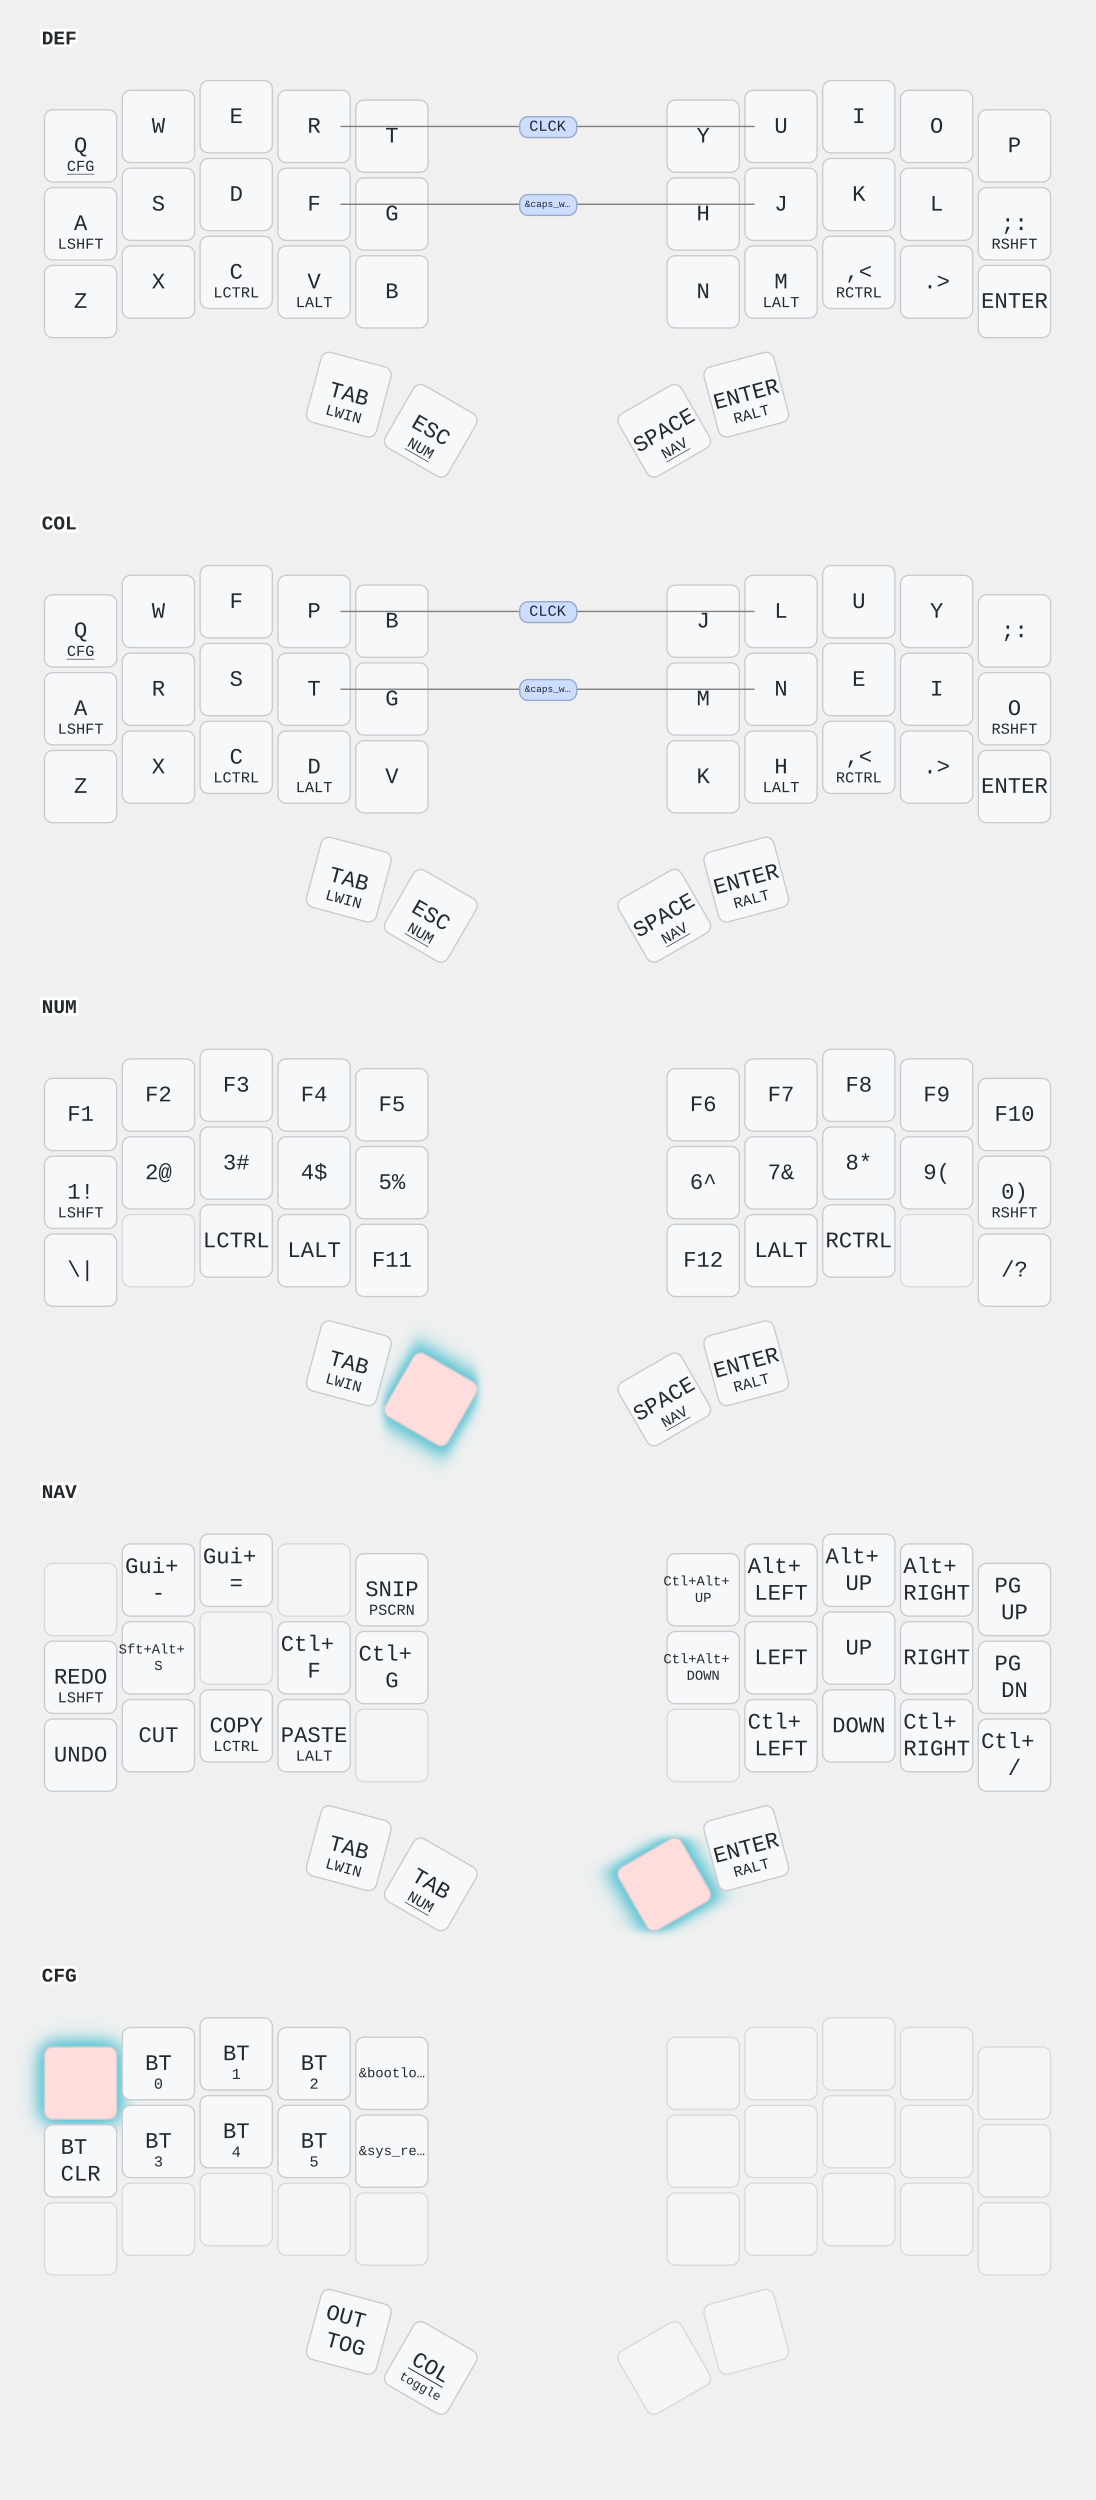
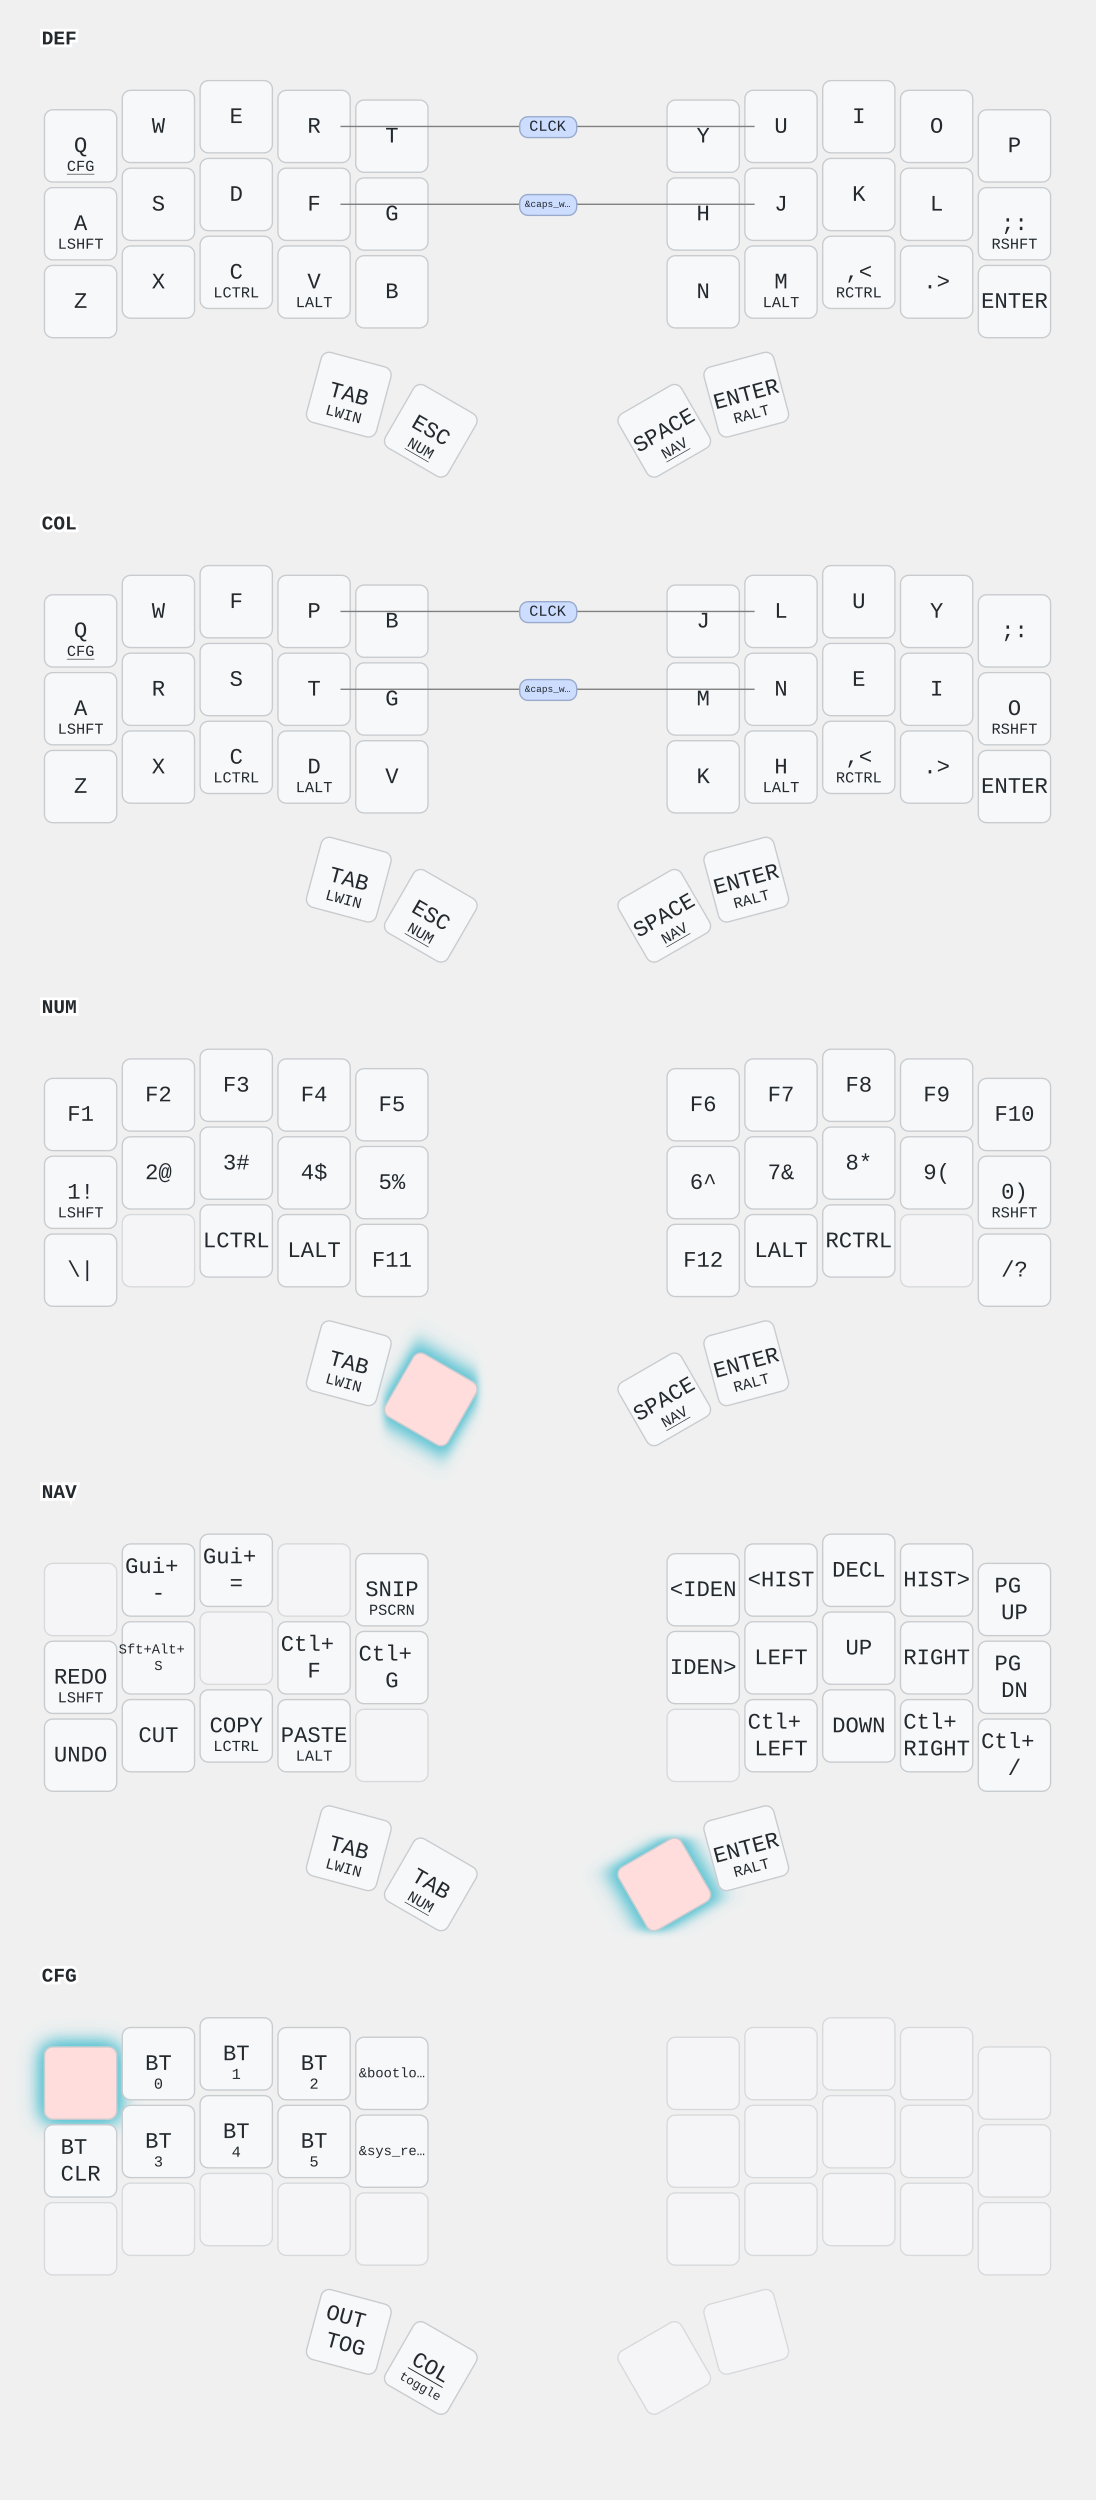
<svg xmlns="http://www.w3.org/2000/svg" xmlns:xlink="http://www.w3.org/1999/xlink" width="788" height="1799" viewBox="0 0 788 1799" class="keymap">
  <defs>/* start glyphs */
<svg id="mdi:content-cut">
      <svg id="mdi-content-cut" viewBox="0 0 24 24">
        <path d="M19,3L13,9L15,11L22,4V3M12,12.5A0.5,0.5 0 0,1 11.5,12A0.5,0.5 0 0,1 12,11.5A0.5,0.5 0 0,1 12.5,12A0.5,0.5 0 0,1 12,12.5M6,20A2,2 0 0,1 4,18C4,16.89 4.9,16 6,16A2,2 0 0,1 8,18C8,19.11 7.1,20 6,20M6,8A2,2 0 0,1 4,6C4,4.89 4.9,4 6,4A2,2 0 0,1 8,6C8,7.11 7.1,8 6,8M9.64,7.64C9.87,7.14 10,6.59 10,6A4,4 0 0,0 6,2A4,4 0 0,0 2,6A4,4 0 0,0 6,10C6.59,10 7.14,9.87 7.64,9.64L10,12L7.64,14.36C7.14,14.13 6.59,14 6,14A4,4 0 0,0 2,18A4,4 0 0,0 6,22A4,4 0 0,0 10,18C10,17.41 9.87,16.86 9.64,16.36L12,14L19,21H22V20L9.64,7.64Z" />
+       </svg>
+     </svg>
+     <svg id="mdi:pencil">
+       <svg id="mdi-pencil" viewBox="0 0 24 24">
+         <path d="M20.71,7.04C21.1,6.65 21.1,6 20.71,5.63L18.37,3.29C18,2.9 17.35,2.9 16.96,3.29L15.12,5.12L18.87,8.87M3,17.25V21H6.75L17.81,9.93L14.06,6.18L3,17.25Z" />
+       </svg>
+     </svg>
+     <svg id="mdi:step-backward-2">
+       <svg id="mdi-step-backward-2" viewBox="0 0 24 24">
+         <path d="M17,5H14V19H17V5M12,5L1,12L12,19V5M22,5H19V19H22V5Z" />
+       </svg>
+     </svg>
+     <svg id="mdi:step-forward-2">
+       <svg id="mdi-step-forward-2" viewBox="0 0 24 24">
+         <path d="M7,5H10V19H7V5M12,5L23,12L12,19V5M2,5H5V19H2V5Z" />
+       </svg>
+     </svg>
+     <svg id="mdi:tag-outline">
+       <svg id="mdi-tag-outline" viewBox="0 0 24 24">
+         <path d="M21.41 11.58L12.41 2.58A2 2 0 0 0 11 2H4A2 2 0 0 0 2 4V11A2 2 0 0 0 2.59 12.42L11.59 21.42A2 2 0 0 0 13 22A2 2 0 0 0 14.41 21.41L21.41 14.41A2 2 0 0 0 22 13A2 2 0 0 0 21.41 11.58M13 20L4 11V4H11L20 13M6.5 5A1.5 1.5 0 1 1 5 6.5A1.5 1.5 0 0 1 6.5 5Z" />
      </svg>
    </svg>
    <svg id="mdi:undo">
      <svg id="mdi-undo" viewBox="0 0 24 24">
        <path d="M12.5,8C9.85,8 7.45,9 5.6,10.6L2,7V16H11L7.38,12.38C8.77,11.22 10.54,10.5 12.5,10.5C16.04,10.5 19.05,12.81 20.1,16L22.47,15.22C21.08,11.03 17.15,8 12.5,8Z" />
      </svg>
    </svg>
  </defs>/* end glyphs */
<style>/* inherit to force styles through use tags */
svg path {
    fill: inherit;
}

/* font and background color specifications */
svg.keymap {
    font-family: SFMono-Regular,Consolas,Liberation Mono,Menlo,monospace;
    font-size: 14px;
    font-kerning: normal;
    text-rendering: optimizeLegibility;
    fill: #24292e;
}

/* default key styling */
rect.key {
    fill: #f6f8fa;
}

rect.key, rect.combo {
    stroke: #c9cccf;
    stroke-width: 1;
}

/* default key side styling, only used is draw_key_sides is set */
rect.side {
    filter: brightness(90%);
}

/* color accent for combo boxes */
rect.combo, rect.combo-separate {
    fill: #cdf;
}

/* color accent for held keys */
rect.held, rect.combo.held {
    fill: #fdd;
}

/* color accent for ghost (optional) keys */
rect.ghost, rect.combo.ghost {
    stroke-dasharray: 4, 4;
    stroke-width: 2;
}

text {
    text-anchor: middle;
    dominant-baseline: middle;
}

/* styling for layer labels */
text.label {
    font-weight: bold;
    text-anchor: start;
    stroke: white;
    stroke-width: 4;
    paint-order: stroke;
}

/* styling for optional footer */
text.footer {
    text-anchor: end;
    dominant-baseline: auto;
    stroke: white;
    stroke-width: 4;
    paint-order: stroke;
}

/* styling for combo tap, and key hold/shifted label text */
text.combo, text.hold, text.shifted {
    font-size: 11px;
}

text.hold {
    text-anchor: middle;
    dominant-baseline: auto;
}

text.shifted {
    text-anchor: middle;
    dominant-baseline: hanging;
}

text.layer-activator {
    text-decoration: underline;
}

/* styling for hold/shifted label text in combo box */
text.combo.hold, text.combo.shifted {
    font-size: 8px;
}

/* lighter symbol for transparent keys */
text.trans {
    fill: #7b7e81;
}

/* styling for combo dendrons */
path.combo {
    stroke-width: 1;
    stroke: gray;
    fill: none;
}

/* Start Tabler Icons Cleanup */
/* cannot use height/width with glyphs */
.icon-tabler &gt; path {
    fill: inherit;
    stroke: inherit;
    stroke-width: 2;
}
/* hide tabler's default box */
.icon-tabler &gt; path[stroke="none"][fill="none"] {
    visibility: hidden;
}
/* End Tabler Icons Cleanup */

.none, .trans, .ghost {
  opacity: 0.8;
}

/* color accent for combo boxes */
rect.combo, rect.combo-separate {
    fill: #CCDDFF;
    stroke: #99AACC;
}

/* rect.held, rect.combo.held { */
.held {
  opacity: 1.0;
  filter: drop-shadow(0px 0px 6px #4FC0D0);  /* #7979EC); */
}

text.key.tap {
  font-size: 16px;
  /* font-weight: 900; */
}

text.hold, text.shifted {
  /* font-size: 9px; */
  font-weight: normal;
}

text.combo {
  /* font-size: 11px; */
  /* font-weight: bold; */
}
</style>
  <g transform="translate(30, 0)" class="layer-DEF">
    <text x="0" y="28" class="label" id="DEF">DEF</text>
    <g transform="translate(0, 56)">
      <g transform="translate(28, 49)" class="key keypos-0">
        <rect rx="6" ry="6" x="-26" y="-26" width="52" height="52" class="key" />
        <text x="0" y="0" class="key tap">Q</text>
        <a href="#CFG">
          <text x="0" y="18" class="key hold layer-activator">CFG</text>
        </a>
      </g>
      <g transform="translate(84, 35)" class="key keypos-1">
        <rect rx="6" ry="6" x="-26" y="-26" width="52" height="52" class="key" />
        <text x="0" y="0" class="key tap">W</text>
      </g>
      <g transform="translate(140, 28)" class="key keypos-2">
        <rect rx="6" ry="6" x="-26" y="-26" width="52" height="52" class="key" />
        <text x="0" y="0" class="key tap">E</text>
      </g>
      <g transform="translate(196, 35)" class="key keypos-3">
        <rect rx="6" ry="6" x="-26" y="-26" width="52" height="52" class="key" />
        <text x="0" y="0" class="key tap">R</text>
      </g>
      <g transform="translate(252, 42)" class="key keypos-4">
        <rect rx="6" ry="6" x="-26" y="-26" width="52" height="52" class="key" />
        <text x="0" y="0" class="key tap">T</text>
      </g>
      <g transform="translate(476, 42)" class="key keypos-5">
        <rect rx="6" ry="6" x="-26" y="-26" width="52" height="52" class="key" />
        <text x="0" y="0" class="key tap">Y</text>
      </g>
      <g transform="translate(532, 35)" class="key keypos-6">
        <rect rx="6" ry="6" x="-26" y="-26" width="52" height="52" class="key" />
        <text x="0" y="0" class="key tap">U</text>
      </g>
      <g transform="translate(588, 28)" class="key keypos-7">
        <rect rx="6" ry="6" x="-26" y="-26" width="52" height="52" class="key" />
        <text x="0" y="0" class="key tap">I</text>
      </g>
      <g transform="translate(644, 35)" class="key keypos-8">
        <rect rx="6" ry="6" x="-26" y="-26" width="52" height="52" class="key" />
        <text x="0" y="0" class="key tap">O</text>
      </g>
      <g transform="translate(700, 49)" class="key keypos-9">
        <rect rx="6" ry="6" x="-26" y="-26" width="52" height="52" class="key" />
        <text x="0" y="0" class="key tap">P</text>
      </g>
      <g transform="translate(28, 105)" class="key keypos-10">
        <rect rx="6" ry="6" x="-26" y="-26" width="52" height="52" class="key" />
        <text x="0" y="0" class="key tap">A</text>
        <text x="0" y="18" class="key hold">LSHFT</text>
      </g>
      <g transform="translate(84, 91)" class="key keypos-11">
        <rect rx="6" ry="6" x="-26" y="-26" width="52" height="52" class="key" />
        <text x="0" y="0" class="key tap">S</text>
      </g>
      <g transform="translate(140, 84)" class="key keypos-12">
        <rect rx="6" ry="6" x="-26" y="-26" width="52" height="52" class="key" />
        <text x="0" y="0" class="key tap">D</text>
      </g>
      <g transform="translate(196, 91)" class="key keypos-13">
        <rect rx="6" ry="6" x="-26" y="-26" width="52" height="52" class="key" />
        <text x="0" y="0" class="key tap">F</text>
      </g>
      <g transform="translate(252, 98)" class="key keypos-14">
        <rect rx="6" ry="6" x="-26" y="-26" width="52" height="52" class="key" />
        <text x="0" y="0" class="key tap">G</text>
      </g>
      <g transform="translate(476, 98)" class="key keypos-15">
        <rect rx="6" ry="6" x="-26" y="-26" width="52" height="52" class="key" />
        <text x="0" y="0" class="key tap">H</text>
      </g>
      <g transform="translate(532, 91)" class="key keypos-16">
        <rect rx="6" ry="6" x="-26" y="-26" width="52" height="52" class="key" />
        <text x="0" y="0" class="key tap">J</text>
      </g>
      <g transform="translate(588, 84)" class="key keypos-17">
        <rect rx="6" ry="6" x="-26" y="-26" width="52" height="52" class="key" />
        <text x="0" y="0" class="key tap">K</text>
      </g>
      <g transform="translate(644, 91)" class="key keypos-18">
        <rect rx="6" ry="6" x="-26" y="-26" width="52" height="52" class="key" />
        <text x="0" y="0" class="key tap">L</text>
      </g>
      <g transform="translate(700, 105)" class="key keypos-19">
        <rect rx="6" ry="6" x="-26" y="-26" width="52" height="52" class="key" />
        <text x="0" y="0" class="key tap">;:</text>
        <text x="0" y="18" class="key hold">RSHFT</text>
      </g>
      <g transform="translate(28, 161)" class="key keypos-20">
        <rect rx="6" ry="6" x="-26" y="-26" width="52" height="52" class="key" />
        <text x="0" y="0" class="key tap">Z</text>
      </g>
      <g transform="translate(84, 147)" class="key keypos-21">
        <rect rx="6" ry="6" x="-26" y="-26" width="52" height="52" class="key" />
        <text x="0" y="0" class="key tap">X</text>
      </g>
      <g transform="translate(140, 140)" class="key keypos-22">
        <rect rx="6" ry="6" x="-26" y="-26" width="52" height="52" class="key" />
        <text x="0" y="0" class="key tap">C</text>
        <text x="0" y="18" class="key hold">LCTRL</text>
      </g>
      <g transform="translate(196, 147)" class="key keypos-23">
        <rect rx="6" ry="6" x="-26" y="-26" width="52" height="52" class="key" />
        <text x="0" y="0" class="key tap">V</text>
        <text x="0" y="18" class="key hold">LALT</text>
      </g>
      <g transform="translate(252, 154)" class="key keypos-24">
        <rect rx="6" ry="6" x="-26" y="-26" width="52" height="52" class="key" />
        <text x="0" y="0" class="key tap">B</text>
      </g>
      <g transform="translate(476, 154)" class="key keypos-25">
        <rect rx="6" ry="6" x="-26" y="-26" width="52" height="52" class="key" />
        <text x="0" y="0" class="key tap">N</text>
      </g>
      <g transform="translate(532, 147)" class="key keypos-26">
        <rect rx="6" ry="6" x="-26" y="-26" width="52" height="52" class="key" />
        <text x="0" y="0" class="key tap">M</text>
        <text x="0" y="18" class="key hold">LALT</text>
      </g>
      <g transform="translate(588, 140)" class="key keypos-27">
        <rect rx="6" ry="6" x="-26" y="-26" width="52" height="52" class="key" />
        <text x="0" y="0" class="key tap">,&lt;</text>
        <text x="0" y="18" class="key hold">RCTRL</text>
      </g>
      <g transform="translate(644, 147)" class="key keypos-28">
        <rect rx="6" ry="6" x="-26" y="-26" width="52" height="52" class="key" />
        <text x="0" y="0" class="key tap">.&gt;</text>
      </g>
      <g transform="translate(700, 161)" class="key keypos-29">
        <rect rx="6" ry="6" x="-26" y="-26" width="52" height="52" class="key" />
        <text x="0" y="0" class="key tap">ENTER</text>
      </g>
      <g transform="translate(221, 228) rotate(15.0)" class="key keypos-30">
        <rect rx="6" ry="6" x="-26" y="-26" width="52" height="52" class="key" />
        <text x="0" y="0" class="key tap">TAB</text>
        <text x="0" y="18" class="key hold">LWIN</text>
      </g>
      <g transform="translate(280, 254) rotate(30.0)" class="key keypos-31">
        <rect rx="6" ry="6" x="-26" y="-26" width="52" height="52" class="key" />
        <text x="0" y="0" class="key tap">ESC</text>
        <a href="#NUM">
          <text x="0" y="18" class="key hold layer-activator">NUM</text>
        </a>
      </g>
      <g transform="translate(448, 254) rotate(-30.0)" class="key keypos-32">
        <rect rx="6" ry="6" x="-26" y="-26" width="52" height="52" class="key" />
        <text x="0" y="0" class="key tap">SPACE</text>
        <a href="#NAV">
          <text x="0" y="18" class="key hold layer-activator">NAV</text>
        </a>
      </g>
      <g transform="translate(507, 228) rotate(-15.0)" class="key keypos-33">
        <rect rx="6" ry="6" x="-26" y="-26" width="52" height="52" class="key" />
        <text x="0" y="0" class="key tap">ENTER</text>
        <text x="0" y="18" class="key hold">RALT</text>
      </g>
      <g class="combo combopos-0">
        <path d="M364,35 l-149,0" class="combo" />
        <path d="M364,35 l149,0" class="combo" />
        <rect rx="6" ry="6" x="344" y="28" width="41" height="15" class="combo" />
        <text x="364" y="35" class="combo tap">CLCK</text>
      </g>
      <g class="combo combopos-1">
        <path d="M364,91 l-149,0" class="combo" />
        <path d="M364,91 l149,0" class="combo" />
        <rect rx="6" ry="6" x="344" y="84" width="41" height="15" class="combo" />
        <text x="364" y="91" class="combo tap">
          <tspan style="font-size: 62%">&amp;caps_w…</tspan>
        </text>
      </g>
    </g>
  </g>
  <g transform="translate(30, 349)" class="layer-COL">
    <text x="0" y="28" class="label" id="COL">COL</text>
    <g transform="translate(0, 56)">
      <g transform="translate(28, 49)" class="key keypos-0">
        <rect rx="6" ry="6" x="-26" y="-26" width="52" height="52" class="key" />
        <text x="0" y="0" class="key tap">Q</text>
        <a href="#CFG">
          <text x="0" y="18" class="key hold layer-activator">CFG</text>
        </a>
      </g>
      <g transform="translate(84, 35)" class="key keypos-1">
        <rect rx="6" ry="6" x="-26" y="-26" width="52" height="52" class="key" />
        <text x="0" y="0" class="key tap">W</text>
      </g>
      <g transform="translate(140, 28)" class="key keypos-2">
        <rect rx="6" ry="6" x="-26" y="-26" width="52" height="52" class="key" />
        <text x="0" y="0" class="key tap">F</text>
      </g>
      <g transform="translate(196, 35)" class="key keypos-3">
        <rect rx="6" ry="6" x="-26" y="-26" width="52" height="52" class="key" />
        <text x="0" y="0" class="key tap">P</text>
      </g>
      <g transform="translate(252, 42)" class="key keypos-4">
        <rect rx="6" ry="6" x="-26" y="-26" width="52" height="52" class="key" />
        <text x="0" y="0" class="key tap">B</text>
      </g>
      <g transform="translate(476, 42)" class="key keypos-5">
        <rect rx="6" ry="6" x="-26" y="-26" width="52" height="52" class="key" />
        <text x="0" y="0" class="key tap">J</text>
      </g>
      <g transform="translate(532, 35)" class="key keypos-6">
        <rect rx="6" ry="6" x="-26" y="-26" width="52" height="52" class="key" />
        <text x="0" y="0" class="key tap">L</text>
      </g>
      <g transform="translate(588, 28)" class="key keypos-7">
        <rect rx="6" ry="6" x="-26" y="-26" width="52" height="52" class="key" />
        <text x="0" y="0" class="key tap">U</text>
      </g>
      <g transform="translate(644, 35)" class="key keypos-8">
        <rect rx="6" ry="6" x="-26" y="-26" width="52" height="52" class="key" />
        <text x="0" y="0" class="key tap">Y</text>
      </g>
      <g transform="translate(700, 49)" class="key keypos-9">
        <rect rx="6" ry="6" x="-26" y="-26" width="52" height="52" class="key" />
        <text x="0" y="0" class="key tap">;:</text>
      </g>
      <g transform="translate(28, 105)" class="key keypos-10">
        <rect rx="6" ry="6" x="-26" y="-26" width="52" height="52" class="key" />
        <text x="0" y="0" class="key tap">A</text>
        <text x="0" y="18" class="key hold">LSHFT</text>
      </g>
      <g transform="translate(84, 91)" class="key keypos-11">
        <rect rx="6" ry="6" x="-26" y="-26" width="52" height="52" class="key" />
        <text x="0" y="0" class="key tap">R</text>
      </g>
      <g transform="translate(140, 84)" class="key keypos-12">
        <rect rx="6" ry="6" x="-26" y="-26" width="52" height="52" class="key" />
        <text x="0" y="0" class="key tap">S</text>
      </g>
      <g transform="translate(196, 91)" class="key keypos-13">
        <rect rx="6" ry="6" x="-26" y="-26" width="52" height="52" class="key" />
        <text x="0" y="0" class="key tap">T</text>
      </g>
      <g transform="translate(252, 98)" class="key keypos-14">
        <rect rx="6" ry="6" x="-26" y="-26" width="52" height="52" class="key" />
        <text x="0" y="0" class="key tap">G</text>
      </g>
      <g transform="translate(476, 98)" class="key keypos-15">
        <rect rx="6" ry="6" x="-26" y="-26" width="52" height="52" class="key" />
        <text x="0" y="0" class="key tap">M</text>
      </g>
      <g transform="translate(532, 91)" class="key keypos-16">
        <rect rx="6" ry="6" x="-26" y="-26" width="52" height="52" class="key" />
        <text x="0" y="0" class="key tap">N</text>
      </g>
      <g transform="translate(588, 84)" class="key keypos-17">
        <rect rx="6" ry="6" x="-26" y="-26" width="52" height="52" class="key" />
        <text x="0" y="0" class="key tap">E</text>
      </g>
      <g transform="translate(644, 91)" class="key keypos-18">
        <rect rx="6" ry="6" x="-26" y="-26" width="52" height="52" class="key" />
        <text x="0" y="0" class="key tap">I</text>
      </g>
      <g transform="translate(700, 105)" class="key keypos-19">
        <rect rx="6" ry="6" x="-26" y="-26" width="52" height="52" class="key" />
        <text x="0" y="0" class="key tap">O</text>
        <text x="0" y="18" class="key hold">RSHFT</text>
      </g>
      <g transform="translate(28, 161)" class="key keypos-20">
        <rect rx="6" ry="6" x="-26" y="-26" width="52" height="52" class="key" />
        <text x="0" y="0" class="key tap">Z</text>
      </g>
      <g transform="translate(84, 147)" class="key keypos-21">
        <rect rx="6" ry="6" x="-26" y="-26" width="52" height="52" class="key" />
        <text x="0" y="0" class="key tap">X</text>
      </g>
      <g transform="translate(140, 140)" class="key keypos-22">
        <rect rx="6" ry="6" x="-26" y="-26" width="52" height="52" class="key" />
        <text x="0" y="0" class="key tap">C</text>
        <text x="0" y="18" class="key hold">LCTRL</text>
      </g>
      <g transform="translate(196, 147)" class="key keypos-23">
        <rect rx="6" ry="6" x="-26" y="-26" width="52" height="52" class="key" />
        <text x="0" y="0" class="key tap">D</text>
        <text x="0" y="18" class="key hold">LALT</text>
      </g>
      <g transform="translate(252, 154)" class="key keypos-24">
        <rect rx="6" ry="6" x="-26" y="-26" width="52" height="52" class="key" />
        <text x="0" y="0" class="key tap">V</text>
      </g>
      <g transform="translate(476, 154)" class="key keypos-25">
        <rect rx="6" ry="6" x="-26" y="-26" width="52" height="52" class="key" />
        <text x="0" y="0" class="key tap">K</text>
      </g>
      <g transform="translate(532, 147)" class="key keypos-26">
        <rect rx="6" ry="6" x="-26" y="-26" width="52" height="52" class="key" />
        <text x="0" y="0" class="key tap">H</text>
        <text x="0" y="18" class="key hold">LALT</text>
      </g>
      <g transform="translate(588, 140)" class="key keypos-27">
        <rect rx="6" ry="6" x="-26" y="-26" width="52" height="52" class="key" />
        <text x="0" y="0" class="key tap">,&lt;</text>
        <text x="0" y="18" class="key hold">RCTRL</text>
      </g>
      <g transform="translate(644, 147)" class="key keypos-28">
        <rect rx="6" ry="6" x="-26" y="-26" width="52" height="52" class="key" />
        <text x="0" y="0" class="key tap">.&gt;</text>
      </g>
      <g transform="translate(700, 161)" class="key keypos-29">
        <rect rx="6" ry="6" x="-26" y="-26" width="52" height="52" class="key" />
        <text x="0" y="0" class="key tap">ENTER</text>
      </g>
      <g transform="translate(221, 228) rotate(15.0)" class="key keypos-30">
        <rect rx="6" ry="6" x="-26" y="-26" width="52" height="52" class="key" />
        <text x="0" y="0" class="key tap">TAB</text>
        <text x="0" y="18" class="key hold">LWIN</text>
      </g>
      <g transform="translate(280, 254) rotate(30.0)" class="key keypos-31">
        <rect rx="6" ry="6" x="-26" y="-26" width="52" height="52" class="key" />
        <text x="0" y="0" class="key tap">ESC</text>
        <a href="#NUM">
          <text x="0" y="18" class="key hold layer-activator">NUM</text>
        </a>
      </g>
      <g transform="translate(448, 254) rotate(-30.0)" class="key keypos-32">
        <rect rx="6" ry="6" x="-26" y="-26" width="52" height="52" class="key" />
        <text x="0" y="0" class="key tap">SPACE</text>
        <a href="#NAV">
          <text x="0" y="18" class="key hold layer-activator">NAV</text>
        </a>
      </g>
      <g transform="translate(507, 228) rotate(-15.0)" class="key keypos-33">
        <rect rx="6" ry="6" x="-26" y="-26" width="52" height="52" class="key" />
        <text x="0" y="0" class="key tap">ENTER</text>
        <text x="0" y="18" class="key hold">RALT</text>
      </g>
      <g class="combo combopos-0">
        <path d="M364,35 l-149,0" class="combo" />
        <path d="M364,35 l149,0" class="combo" />
        <rect rx="6" ry="6" x="344" y="28" width="41" height="15" class="combo" />
        <text x="364" y="35" class="combo tap">CLCK</text>
      </g>
      <g class="combo combopos-1">
        <path d="M364,91 l-149,0" class="combo" />
        <path d="M364,91 l149,0" class="combo" />
        <rect rx="6" ry="6" x="344" y="84" width="41" height="15" class="combo" />
        <text x="364" y="91" class="combo tap">
          <tspan style="font-size: 62%">&amp;caps_w…</tspan>
        </text>
      </g>
    </g>
  </g>
  <g transform="translate(30, 697)" class="layer-NUM">
    <text x="0" y="28" class="label" id="NUM">NUM</text>
    <g transform="translate(0, 56)">
      <g transform="translate(28, 49)" class="key keypos-0">
        <rect rx="6" ry="6" x="-26" y="-26" width="52" height="52" class="key" />
        <text x="0" y="0" class="key tap">F1</text>
      </g>
      <g transform="translate(84, 35)" class="key keypos-1">
        <rect rx="6" ry="6" x="-26" y="-26" width="52" height="52" class="key" />
        <text x="0" y="0" class="key tap">F2</text>
      </g>
      <g transform="translate(140, 28)" class="key keypos-2">
        <rect rx="6" ry="6" x="-26" y="-26" width="52" height="52" class="key" />
        <text x="0" y="0" class="key tap">F3</text>
      </g>
      <g transform="translate(196, 35)" class="key keypos-3">
        <rect rx="6" ry="6" x="-26" y="-26" width="52" height="52" class="key" />
        <text x="0" y="0" class="key tap">F4</text>
      </g>
      <g transform="translate(252, 42)" class="key keypos-4">
        <rect rx="6" ry="6" x="-26" y="-26" width="52" height="52" class="key" />
        <text x="0" y="0" class="key tap">F5</text>
      </g>
      <g transform="translate(476, 42)" class="key keypos-5">
        <rect rx="6" ry="6" x="-26" y="-26" width="52" height="52" class="key" />
        <text x="0" y="0" class="key tap">F6</text>
      </g>
      <g transform="translate(532, 35)" class="key keypos-6">
        <rect rx="6" ry="6" x="-26" y="-26" width="52" height="52" class="key" />
        <text x="0" y="0" class="key tap">F7</text>
      </g>
      <g transform="translate(588, 28)" class="key keypos-7">
        <rect rx="6" ry="6" x="-26" y="-26" width="52" height="52" class="key" />
        <text x="0" y="0" class="key tap">F8</text>
      </g>
      <g transform="translate(644, 35)" class="key keypos-8">
        <rect rx="6" ry="6" x="-26" y="-26" width="52" height="52" class="key" />
        <text x="0" y="0" class="key tap">F9</text>
      </g>
      <g transform="translate(700, 49)" class="key keypos-9">
        <rect rx="6" ry="6" x="-26" y="-26" width="52" height="52" class="key" />
        <text x="0" y="0" class="key tap">F10</text>
      </g>
      <g transform="translate(28, 105)" class="key keypos-10">
        <rect rx="6" ry="6" x="-26" y="-26" width="52" height="52" class="key" />
        <text x="0" y="0" class="key tap">1!</text>
        <text x="0" y="18" class="key hold">LSHFT</text>
      </g>
      <g transform="translate(84, 91)" class="key keypos-11">
        <rect rx="6" ry="6" x="-26" y="-26" width="52" height="52" class="key" />
        <text x="0" y="0" class="key tap">2@</text>
      </g>
      <g transform="translate(140, 84)" class="key keypos-12">
        <rect rx="6" ry="6" x="-26" y="-26" width="52" height="52" class="key" />
        <text x="0" y="0" class="key tap">3#</text>
      </g>
      <g transform="translate(196, 91)" class="key keypos-13">
        <rect rx="6" ry="6" x="-26" y="-26" width="52" height="52" class="key" />
        <text x="0" y="0" class="key tap">4$</text>
      </g>
      <g transform="translate(252, 98)" class="key keypos-14">
        <rect rx="6" ry="6" x="-26" y="-26" width="52" height="52" class="key" />
        <text x="0" y="0" class="key tap">5%</text>
      </g>
      <g transform="translate(476, 98)" class="key keypos-15">
        <rect rx="6" ry="6" x="-26" y="-26" width="52" height="52" class="key" />
        <text x="0" y="0" class="key tap">6^</text>
      </g>
      <g transform="translate(532, 91)" class="key keypos-16">
        <rect rx="6" ry="6" x="-26" y="-26" width="52" height="52" class="key" />
        <text x="0" y="0" class="key tap">7&amp;</text>
      </g>
      <g transform="translate(588, 84)" class="key keypos-17">
        <rect rx="6" ry="6" x="-26" y="-26" width="52" height="52" class="key" />
        <text x="0" y="0" class="key tap">8*</text>
      </g>
      <g transform="translate(644, 91)" class="key keypos-18">
        <rect rx="6" ry="6" x="-26" y="-26" width="52" height="52" class="key" />
        <text x="0" y="0" class="key tap">9(</text>
      </g>
      <g transform="translate(700, 105)" class="key keypos-19">
        <rect rx="6" ry="6" x="-26" y="-26" width="52" height="52" class="key" />
        <text x="0" y="0" class="key tap">0)</text>
        <text x="0" y="18" class="key hold">RSHFT</text>
      </g>
      <g transform="translate(28, 161)" class="key keypos-20">
        <rect rx="6" ry="6" x="-26" y="-26" width="52" height="52" class="key" />
        <text x="0" y="0" class="key tap">\|</text>
      </g>
      <g transform="translate(84, 147)" class="key none keypos-21">
        <rect rx="6" ry="6" x="-26" y="-26" width="52" height="52" class="key none" />
      </g>
      <g transform="translate(140, 140)" class="key keypos-22">
        <rect rx="6" ry="6" x="-26" y="-26" width="52" height="52" class="key" />
        <text x="0" y="0" class="key tap">LCTRL</text>
      </g>
      <g transform="translate(196, 147)" class="key keypos-23">
        <rect rx="6" ry="6" x="-26" y="-26" width="52" height="52" class="key" />
        <text x="0" y="0" class="key tap">LALT</text>
      </g>
      <g transform="translate(252, 154)" class="key keypos-24">
        <rect rx="6" ry="6" x="-26" y="-26" width="52" height="52" class="key" />
        <text x="0" y="0" class="key tap">F11</text>
      </g>
      <g transform="translate(476, 154)" class="key keypos-25">
        <rect rx="6" ry="6" x="-26" y="-26" width="52" height="52" class="key" />
        <text x="0" y="0" class="key tap">F12</text>
      </g>
      <g transform="translate(532, 147)" class="key keypos-26">
        <rect rx="6" ry="6" x="-26" y="-26" width="52" height="52" class="key" />
        <text x="0" y="0" class="key tap">LALT</text>
      </g>
      <g transform="translate(588, 140)" class="key keypos-27">
        <rect rx="6" ry="6" x="-26" y="-26" width="52" height="52" class="key" />
        <text x="0" y="0" class="key tap">RCTRL</text>
      </g>
      <g transform="translate(644, 147)" class="key none keypos-28">
        <rect rx="6" ry="6" x="-26" y="-26" width="52" height="52" class="key none" />
      </g>
      <g transform="translate(700, 161)" class="key keypos-29">
        <rect rx="6" ry="6" x="-26" y="-26" width="52" height="52" class="key" />
        <text x="0" y="0" class="key tap">/?</text>
      </g>
      <g transform="translate(221, 228) rotate(15.0)" class="key keypos-30">
        <rect rx="6" ry="6" x="-26" y="-26" width="52" height="52" class="key" />
        <text x="0" y="0" class="key tap">TAB</text>
        <text x="0" y="18" class="key hold">LWIN</text>
      </g>
      <g transform="translate(280, 254) rotate(30.0)" class="key held keypos-31">
        <rect rx="6" ry="6" x="-26" y="-26" width="52" height="52" class="key held" />
      </g>
      <g transform="translate(448, 254) rotate(-30.0)" class="key keypos-32">
        <rect rx="6" ry="6" x="-26" y="-26" width="52" height="52" class="key" />
        <text x="0" y="0" class="key tap">SPACE</text>
        <a href="#NAV">
          <text x="0" y="18" class="key hold layer-activator">NAV</text>
        </a>
      </g>
      <g transform="translate(507, 228) rotate(-15.0)" class="key keypos-33">
        <rect rx="6" ry="6" x="-26" y="-26" width="52" height="52" class="key" />
        <text x="0" y="0" class="key tap">ENTER</text>
        <text x="0" y="18" class="key hold">RALT</text>
      </g>
    </g>
  </g>
  <g transform="translate(30, 1046)" class="layer-NAV">
    <text x="0" y="28" class="label" id="NAV">NAV</text>
    <g transform="translate(0, 56)">
      <g transform="translate(28, 49)" class="key none keypos-0">
        <rect rx="6" ry="6" x="-26" y="-26" width="52" height="52" class="key none" />
      </g>
      <g transform="translate(84, 35)" class="key keypos-1">
        <rect rx="6" ry="6" x="-26" y="-26" width="52" height="52" class="key" />
        <text x="0" y="0" class="key tap">
          <tspan x="0" dy="-0.6em">Gui+</tspan>
          <tspan x="0" dy="1.2em">-</tspan>
        </text>
      </g>
      <g transform="translate(140, 28)" class="key keypos-2">
        <rect rx="6" ry="6" x="-26" y="-26" width="52" height="52" class="key" />
        <text x="0" y="0" class="key tap">
          <tspan x="0" dy="-0.6em">Gui+</tspan>
          <tspan x="0" dy="1.2em">=</tspan>
        </text>
      </g>
      <g transform="translate(196, 35)" class="key none keypos-3">
        <rect rx="6" ry="6" x="-26" y="-26" width="52" height="52" class="key none" />
      </g>
      <g transform="translate(252, 42)" class="key keypos-4">
        <rect rx="6" ry="6" x="-26" y="-26" width="52" height="52" class="key" />
        <text x="0" y="0" class="key tap">SNIP</text>
        <text x="0" y="18" class="key hold">PSCRN</text>
      </g>
      <g transform="translate(476, 42)" class="key keypos-5">
        <rect rx="6" ry="6" x="-26" y="-26" width="52" height="52" class="key" />
-         <text x="0" y="0" class="key tap">
-           <tspan x="0" dy="-0.6em" style="font-size: 62%">Ctl+Alt+</tspan>
-           <tspan x="0" dy="1.2em" style="font-size: 62%">UP</tspan>
-         </text>
+         <text x="0" y="0" class="key tap">&lt;IDEN</text>
+         <use href="#mdi:tag-outline" xlink:href="#mdi:tag-outline" x="-6" y="6" height="12" width="12.0" class="key hold glyph mdi:tag-outline" />
      </g>
      <g transform="translate(532, 35)" class="key keypos-6">
        <rect rx="6" ry="6" x="-26" y="-26" width="52" height="52" class="key" />
-         <text x="0" y="0" class="key tap">
-           <tspan x="0" dy="-0.6em">Alt+</tspan>
-           <tspan x="0" dy="1.2em">LEFT</tspan>
-         </text>
+         <text x="0" y="0" class="key tap">&lt;HIST</text>
+         <use href="#mdi:step-backward-2" xlink:href="#mdi:step-backward-2" x="-6" y="6" height="12" width="12.0" class="key hold glyph mdi:step-backward-2" />
      </g>
      <g transform="translate(588, 28)" class="key keypos-7">
        <rect rx="6" ry="6" x="-26" y="-26" width="52" height="52" class="key" />
-         <text x="0" y="0" class="key tap">
-           <tspan x="0" dy="-0.6em">Alt+</tspan>
-           <tspan x="0" dy="1.2em">UP</tspan>
-         </text>
+         <text x="0" y="0" class="key tap">DECL</text>
+         <use href="#mdi:pencil" xlink:href="#mdi:pencil" x="-6" y="6" height="12" width="12.0" class="key hold glyph mdi:pencil" />
      </g>
      <g transform="translate(644, 35)" class="key keypos-8">
        <rect rx="6" ry="6" x="-26" y="-26" width="52" height="52" class="key" />
-         <text x="0" y="0" class="key tap">
-           <tspan x="0" dy="-0.6em">Alt+</tspan>
-           <tspan x="0" dy="1.2em">RIGHT</tspan>
-         </text>
+         <text x="0" y="0" class="key tap">HIST&gt;</text>
+         <use href="#mdi:step-forward-2" xlink:href="#mdi:step-forward-2" x="-6" y="6" height="12" width="12.0" class="key hold glyph mdi:step-forward-2" />
      </g>
      <g transform="translate(700, 49)" class="key keypos-9">
        <rect rx="6" ry="6" x="-26" y="-26" width="52" height="52" class="key" />
        <text x="0" y="0" class="key tap">
          <tspan x="0" dy="-0.6em">PG</tspan>
          <tspan x="0" dy="1.2em">UP</tspan>
        </text>
      </g>
      <g transform="translate(28, 105)" class="key keypos-10">
        <rect rx="6" ry="6" x="-26" y="-26" width="52" height="52" class="key" />
        <text x="0" y="0" class="key tap">REDO</text>
        <text x="0" y="18" class="key hold">LSHFT</text>
      </g>
      <g transform="translate(84, 91)" class="key keypos-11">
        <rect rx="6" ry="6" x="-26" y="-26" width="52" height="52" class="key" />
        <text x="0" y="0" class="key tap">
          <tspan x="0" dy="-0.6em" style="font-size: 62%">Sft+Alt+</tspan>
          <tspan x="0" dy="1.2em" style="font-size: 62%">S</tspan>
        </text>
      </g>
      <g transform="translate(140, 84)" class="key none keypos-12">
        <rect rx="6" ry="6" x="-26" y="-26" width="52" height="52" class="key none" />
      </g>
      <g transform="translate(196, 91)" class="key keypos-13">
        <rect rx="6" ry="6" x="-26" y="-26" width="52" height="52" class="key" />
        <text x="0" y="0" class="key tap">
          <tspan x="0" dy="-0.6em">Ctl+</tspan>
          <tspan x="0" dy="1.2em">F</tspan>
        </text>
      </g>
      <g transform="translate(252, 98)" class="key keypos-14">
        <rect rx="6" ry="6" x="-26" y="-26" width="52" height="52" class="key" />
        <text x="0" y="0" class="key tap">
          <tspan x="0" dy="-0.6em">Ctl+</tspan>
          <tspan x="0" dy="1.2em">G</tspan>
        </text>
      </g>
      <g transform="translate(476, 98)" class="key keypos-15">
        <rect rx="6" ry="6" x="-26" y="-26" width="52" height="52" class="key" />
-         <text x="0" y="0" class="key tap">
-           <tspan x="0" dy="-0.6em" style="font-size: 62%">Ctl+Alt+</tspan>
-           <tspan x="0" dy="1.2em" style="font-size: 62%">DOWN</tspan>
-         </text>
+         <text x="0" y="0" class="key tap">IDEN&gt;</text>
+         <use href="#mdi:tag-outline" xlink:href="#mdi:tag-outline" x="-6" y="6" height="12" width="12.0" class="key hold glyph mdi:tag-outline" />
      </g>
      <g transform="translate(532, 91)" class="key keypos-16">
        <rect rx="6" ry="6" x="-26" y="-26" width="52" height="52" class="key" />
        <text x="0" y="0" class="key tap">LEFT</text>
      </g>
      <g transform="translate(588, 84)" class="key keypos-17">
        <rect rx="6" ry="6" x="-26" y="-26" width="52" height="52" class="key" />
        <text x="0" y="0" class="key tap">UP</text>
      </g>
      <g transform="translate(644, 91)" class="key keypos-18">
        <rect rx="6" ry="6" x="-26" y="-26" width="52" height="52" class="key" />
        <text x="0" y="0" class="key tap">RIGHT</text>
      </g>
      <g transform="translate(700, 105)" class="key keypos-19">
        <rect rx="6" ry="6" x="-26" y="-26" width="52" height="52" class="key" />
        <text x="0" y="0" class="key tap">
          <tspan x="0" dy="-0.6em">PG</tspan>
          <tspan x="0" dy="1.2em">DN</tspan>
        </text>
      </g>
      <g transform="translate(28, 161)" class="key keypos-20">
        <rect rx="6" ry="6" x="-26" y="-26" width="52" height="52" class="key" />
        <text x="0" y="0" class="key tap">UNDO</text>
        <use href="#mdi:undo" xlink:href="#mdi:undo" x="-6" y="6" height="12" width="12.0" class="key hold glyph mdi:undo" />
      </g>
      <g transform="translate(84, 147)" class="key keypos-21">
        <rect rx="6" ry="6" x="-26" y="-26" width="52" height="52" class="key" />
        <text x="0" y="0" class="key tap">CUT</text>
        <use href="#mdi:content-cut" xlink:href="#mdi:content-cut" x="-6" y="6" height="12" width="12.0" class="key hold glyph mdi:content-cut" />
      </g>
      <g transform="translate(140, 140)" class="key keypos-22">
        <rect rx="6" ry="6" x="-26" y="-26" width="52" height="52" class="key" />
        <text x="0" y="0" class="key tap">COPY</text>
        <text x="0" y="18" class="key hold">LCTRL</text>
      </g>
      <g transform="translate(196, 147)" class="key keypos-23">
        <rect rx="6" ry="6" x="-26" y="-26" width="52" height="52" class="key" />
        <text x="0" y="0" class="key tap">PASTE</text>
        <text x="0" y="18" class="key hold">LALT</text>
      </g>
      <g transform="translate(252, 154)" class="key none keypos-24">
        <rect rx="6" ry="6" x="-26" y="-26" width="52" height="52" class="key none" />
      </g>
      <g transform="translate(476, 154)" class="key none keypos-25">
        <rect rx="6" ry="6" x="-26" y="-26" width="52" height="52" class="key none" />
      </g>
      <g transform="translate(532, 147)" class="key keypos-26">
        <rect rx="6" ry="6" x="-26" y="-26" width="52" height="52" class="key" />
        <text x="0" y="0" class="key tap">
          <tspan x="0" dy="-0.6em">Ctl+</tspan>
          <tspan x="0" dy="1.2em">LEFT</tspan>
        </text>
      </g>
      <g transform="translate(588, 140)" class="key keypos-27">
        <rect rx="6" ry="6" x="-26" y="-26" width="52" height="52" class="key" />
        <text x="0" y="0" class="key tap">DOWN</text>
      </g>
      <g transform="translate(644, 147)" class="key keypos-28">
        <rect rx="6" ry="6" x="-26" y="-26" width="52" height="52" class="key" />
        <text x="0" y="0" class="key tap">
          <tspan x="0" dy="-0.6em">Ctl+</tspan>
          <tspan x="0" dy="1.2em">RIGHT</tspan>
        </text>
      </g>
      <g transform="translate(700, 161)" class="key keypos-29">
        <rect rx="6" ry="6" x="-26" y="-26" width="52" height="52" class="key" />
        <text x="0" y="0" class="key tap">
          <tspan x="0" dy="-0.6em">Ctl+</tspan>
          <tspan x="0" dy="1.2em">/</tspan>
        </text>
      </g>
      <g transform="translate(221, 228) rotate(15.0)" class="key keypos-30">
        <rect rx="6" ry="6" x="-26" y="-26" width="52" height="52" class="key" />
        <text x="0" y="0" class="key tap">TAB</text>
        <text x="0" y="18" class="key hold">LWIN</text>
      </g>
      <g transform="translate(280, 254) rotate(30.0)" class="key keypos-31">
        <rect rx="6" ry="6" x="-26" y="-26" width="52" height="52" class="key" />
        <text x="0" y="0" class="key tap">TAB</text>
        <a href="#NUM">
          <text x="0" y="18" class="key hold layer-activator">NUM</text>
        </a>
      </g>
      <g transform="translate(448, 254) rotate(-30.0)" class="key held keypos-32">
        <rect rx="6" ry="6" x="-26" y="-26" width="52" height="52" class="key held" />
      </g>
      <g transform="translate(507, 228) rotate(-15.0)" class="key keypos-33">
        <rect rx="6" ry="6" x="-26" y="-26" width="52" height="52" class="key" />
        <text x="0" y="0" class="key tap">ENTER</text>
        <text x="0" y="18" class="key hold">RALT</text>
      </g>
    </g>
  </g>
  <g transform="translate(30, 1394)" class="layer-CFG">
    <text x="0" y="28" class="label" id="CFG">CFG</text>
    <g transform="translate(0, 56)">
      <g transform="translate(28, 49)" class="key held keypos-0">
        <rect rx="6" ry="6" x="-26" y="-26" width="52" height="52" class="key held" />
      </g>
      <g transform="translate(84, 35)" class="key keypos-1">
        <rect rx="6" ry="6" x="-26" y="-26" width="52" height="52" class="key" />
        <text x="0" y="0" class="key tap">BT</text>
        <text x="0" y="18" class="key hold">0</text>
      </g>
      <g transform="translate(140, 28)" class="key keypos-2">
        <rect rx="6" ry="6" x="-26" y="-26" width="52" height="52" class="key" />
        <text x="0" y="0" class="key tap">BT</text>
        <text x="0" y="18" class="key hold">1</text>
      </g>
      <g transform="translate(196, 35)" class="key keypos-3">
        <rect rx="6" ry="6" x="-26" y="-26" width="52" height="52" class="key" />
        <text x="0" y="0" class="key tap">BT</text>
        <text x="0" y="18" class="key hold">2</text>
      </g>
      <g transform="translate(252, 42)" class="key keypos-4">
        <rect rx="6" ry="6" x="-26" y="-26" width="52" height="52" class="key" />
        <text x="0" y="0" class="key tap">
          <tspan style="font-size: 62%">&amp;bootlo…</tspan>
        </text>
      </g>
      <g transform="translate(476, 42)" class="key none keypos-5">
        <rect rx="6" ry="6" x="-26" y="-26" width="52" height="52" class="key none" />
      </g>
      <g transform="translate(532, 35)" class="key none keypos-6">
        <rect rx="6" ry="6" x="-26" y="-26" width="52" height="52" class="key none" />
      </g>
      <g transform="translate(588, 28)" class="key none keypos-7">
        <rect rx="6" ry="6" x="-26" y="-26" width="52" height="52" class="key none" />
      </g>
      <g transform="translate(644, 35)" class="key none keypos-8">
        <rect rx="6" ry="6" x="-26" y="-26" width="52" height="52" class="key none" />
      </g>
      <g transform="translate(700, 49)" class="key none keypos-9">
        <rect rx="6" ry="6" x="-26" y="-26" width="52" height="52" class="key none" />
      </g>
      <g transform="translate(28, 105)" class="key keypos-10">
        <rect rx="6" ry="6" x="-26" y="-26" width="52" height="52" class="key" />
        <text x="0" y="0" class="key tap">
          <tspan x="0" dy="-0.6em">BT</tspan>
          <tspan x="0" dy="1.2em">CLR</tspan>
        </text>
      </g>
      <g transform="translate(84, 91)" class="key keypos-11">
        <rect rx="6" ry="6" x="-26" y="-26" width="52" height="52" class="key" />
        <text x="0" y="0" class="key tap">BT</text>
        <text x="0" y="18" class="key hold">3</text>
      </g>
      <g transform="translate(140, 84)" class="key keypos-12">
        <rect rx="6" ry="6" x="-26" y="-26" width="52" height="52" class="key" />
        <text x="0" y="0" class="key tap">BT</text>
        <text x="0" y="18" class="key hold">4</text>
      </g>
      <g transform="translate(196, 91)" class="key keypos-13">
        <rect rx="6" ry="6" x="-26" y="-26" width="52" height="52" class="key" />
        <text x="0" y="0" class="key tap">BT</text>
        <text x="0" y="18" class="key hold">5</text>
      </g>
      <g transform="translate(252, 98)" class="key keypos-14">
        <rect rx="6" ry="6" x="-26" y="-26" width="52" height="52" class="key" />
        <text x="0" y="0" class="key tap">
          <tspan style="font-size: 62%">&amp;sys_re…</tspan>
        </text>
      </g>
      <g transform="translate(476, 98)" class="key none keypos-15">
        <rect rx="6" ry="6" x="-26" y="-26" width="52" height="52" class="key none" />
      </g>
      <g transform="translate(532, 91)" class="key none keypos-16">
        <rect rx="6" ry="6" x="-26" y="-26" width="52" height="52" class="key none" />
      </g>
      <g transform="translate(588, 84)" class="key none keypos-17">
        <rect rx="6" ry="6" x="-26" y="-26" width="52" height="52" class="key none" />
      </g>
      <g transform="translate(644, 91)" class="key none keypos-18">
        <rect rx="6" ry="6" x="-26" y="-26" width="52" height="52" class="key none" />
      </g>
      <g transform="translate(700, 105)" class="key none keypos-19">
        <rect rx="6" ry="6" x="-26" y="-26" width="52" height="52" class="key none" />
      </g>
      <g transform="translate(28, 161)" class="key none keypos-20">
        <rect rx="6" ry="6" x="-26" y="-26" width="52" height="52" class="key none" />
      </g>
      <g transform="translate(84, 147)" class="key none keypos-21">
        <rect rx="6" ry="6" x="-26" y="-26" width="52" height="52" class="key none" />
      </g>
      <g transform="translate(140, 140)" class="key none keypos-22">
        <rect rx="6" ry="6" x="-26" y="-26" width="52" height="52" class="key none" />
      </g>
      <g transform="translate(196, 147)" class="key none keypos-23">
        <rect rx="6" ry="6" x="-26" y="-26" width="52" height="52" class="key none" />
      </g>
      <g transform="translate(252, 154)" class="key none keypos-24">
        <rect rx="6" ry="6" x="-26" y="-26" width="52" height="52" class="key none" />
      </g>
      <g transform="translate(476, 154)" class="key none keypos-25">
        <rect rx="6" ry="6" x="-26" y="-26" width="52" height="52" class="key none" />
      </g>
      <g transform="translate(532, 147)" class="key none keypos-26">
        <rect rx="6" ry="6" x="-26" y="-26" width="52" height="52" class="key none" />
      </g>
      <g transform="translate(588, 140)" class="key none keypos-27">
        <rect rx="6" ry="6" x="-26" y="-26" width="52" height="52" class="key none" />
      </g>
      <g transform="translate(644, 147)" class="key none keypos-28">
        <rect rx="6" ry="6" x="-26" y="-26" width="52" height="52" class="key none" />
      </g>
      <g transform="translate(700, 161)" class="key none keypos-29">
        <rect rx="6" ry="6" x="-26" y="-26" width="52" height="52" class="key none" />
      </g>
      <g transform="translate(221, 228) rotate(15.0)" class="key keypos-30">
        <rect rx="6" ry="6" x="-26" y="-26" width="52" height="52" class="key" />
        <text x="0" y="0" class="key tap">
          <tspan x="0" dy="-0.6em">OUT</tspan>
          <tspan x="0" dy="1.2em">TOG</tspan>
        </text>
      </g>
      <g transform="translate(280, 254) rotate(30.0)" class="key keypos-31">
        <rect rx="6" ry="6" x="-26" y="-26" width="52" height="52" class="key" />
        <a href="#COL">
          <text x="0" y="0" class="key tap layer-activator">COL</text>
        </a>
        <text x="0" y="18" class="key hold">
          <tspan style="font-size: 83%">toggle</tspan>
        </text>
      </g>
      <g transform="translate(448, 254) rotate(-30.0)" class="key none keypos-32">
        <rect rx="6" ry="6" x="-26" y="-26" width="52" height="52" class="key none" />
      </g>
      <g transform="translate(507, 228) rotate(-15.0)" class="key none keypos-33">
        <rect rx="6" ry="6" x="-26" y="-26" width="52" height="52" class="key none" />
      </g>
    </g>
  </g>
</svg>
